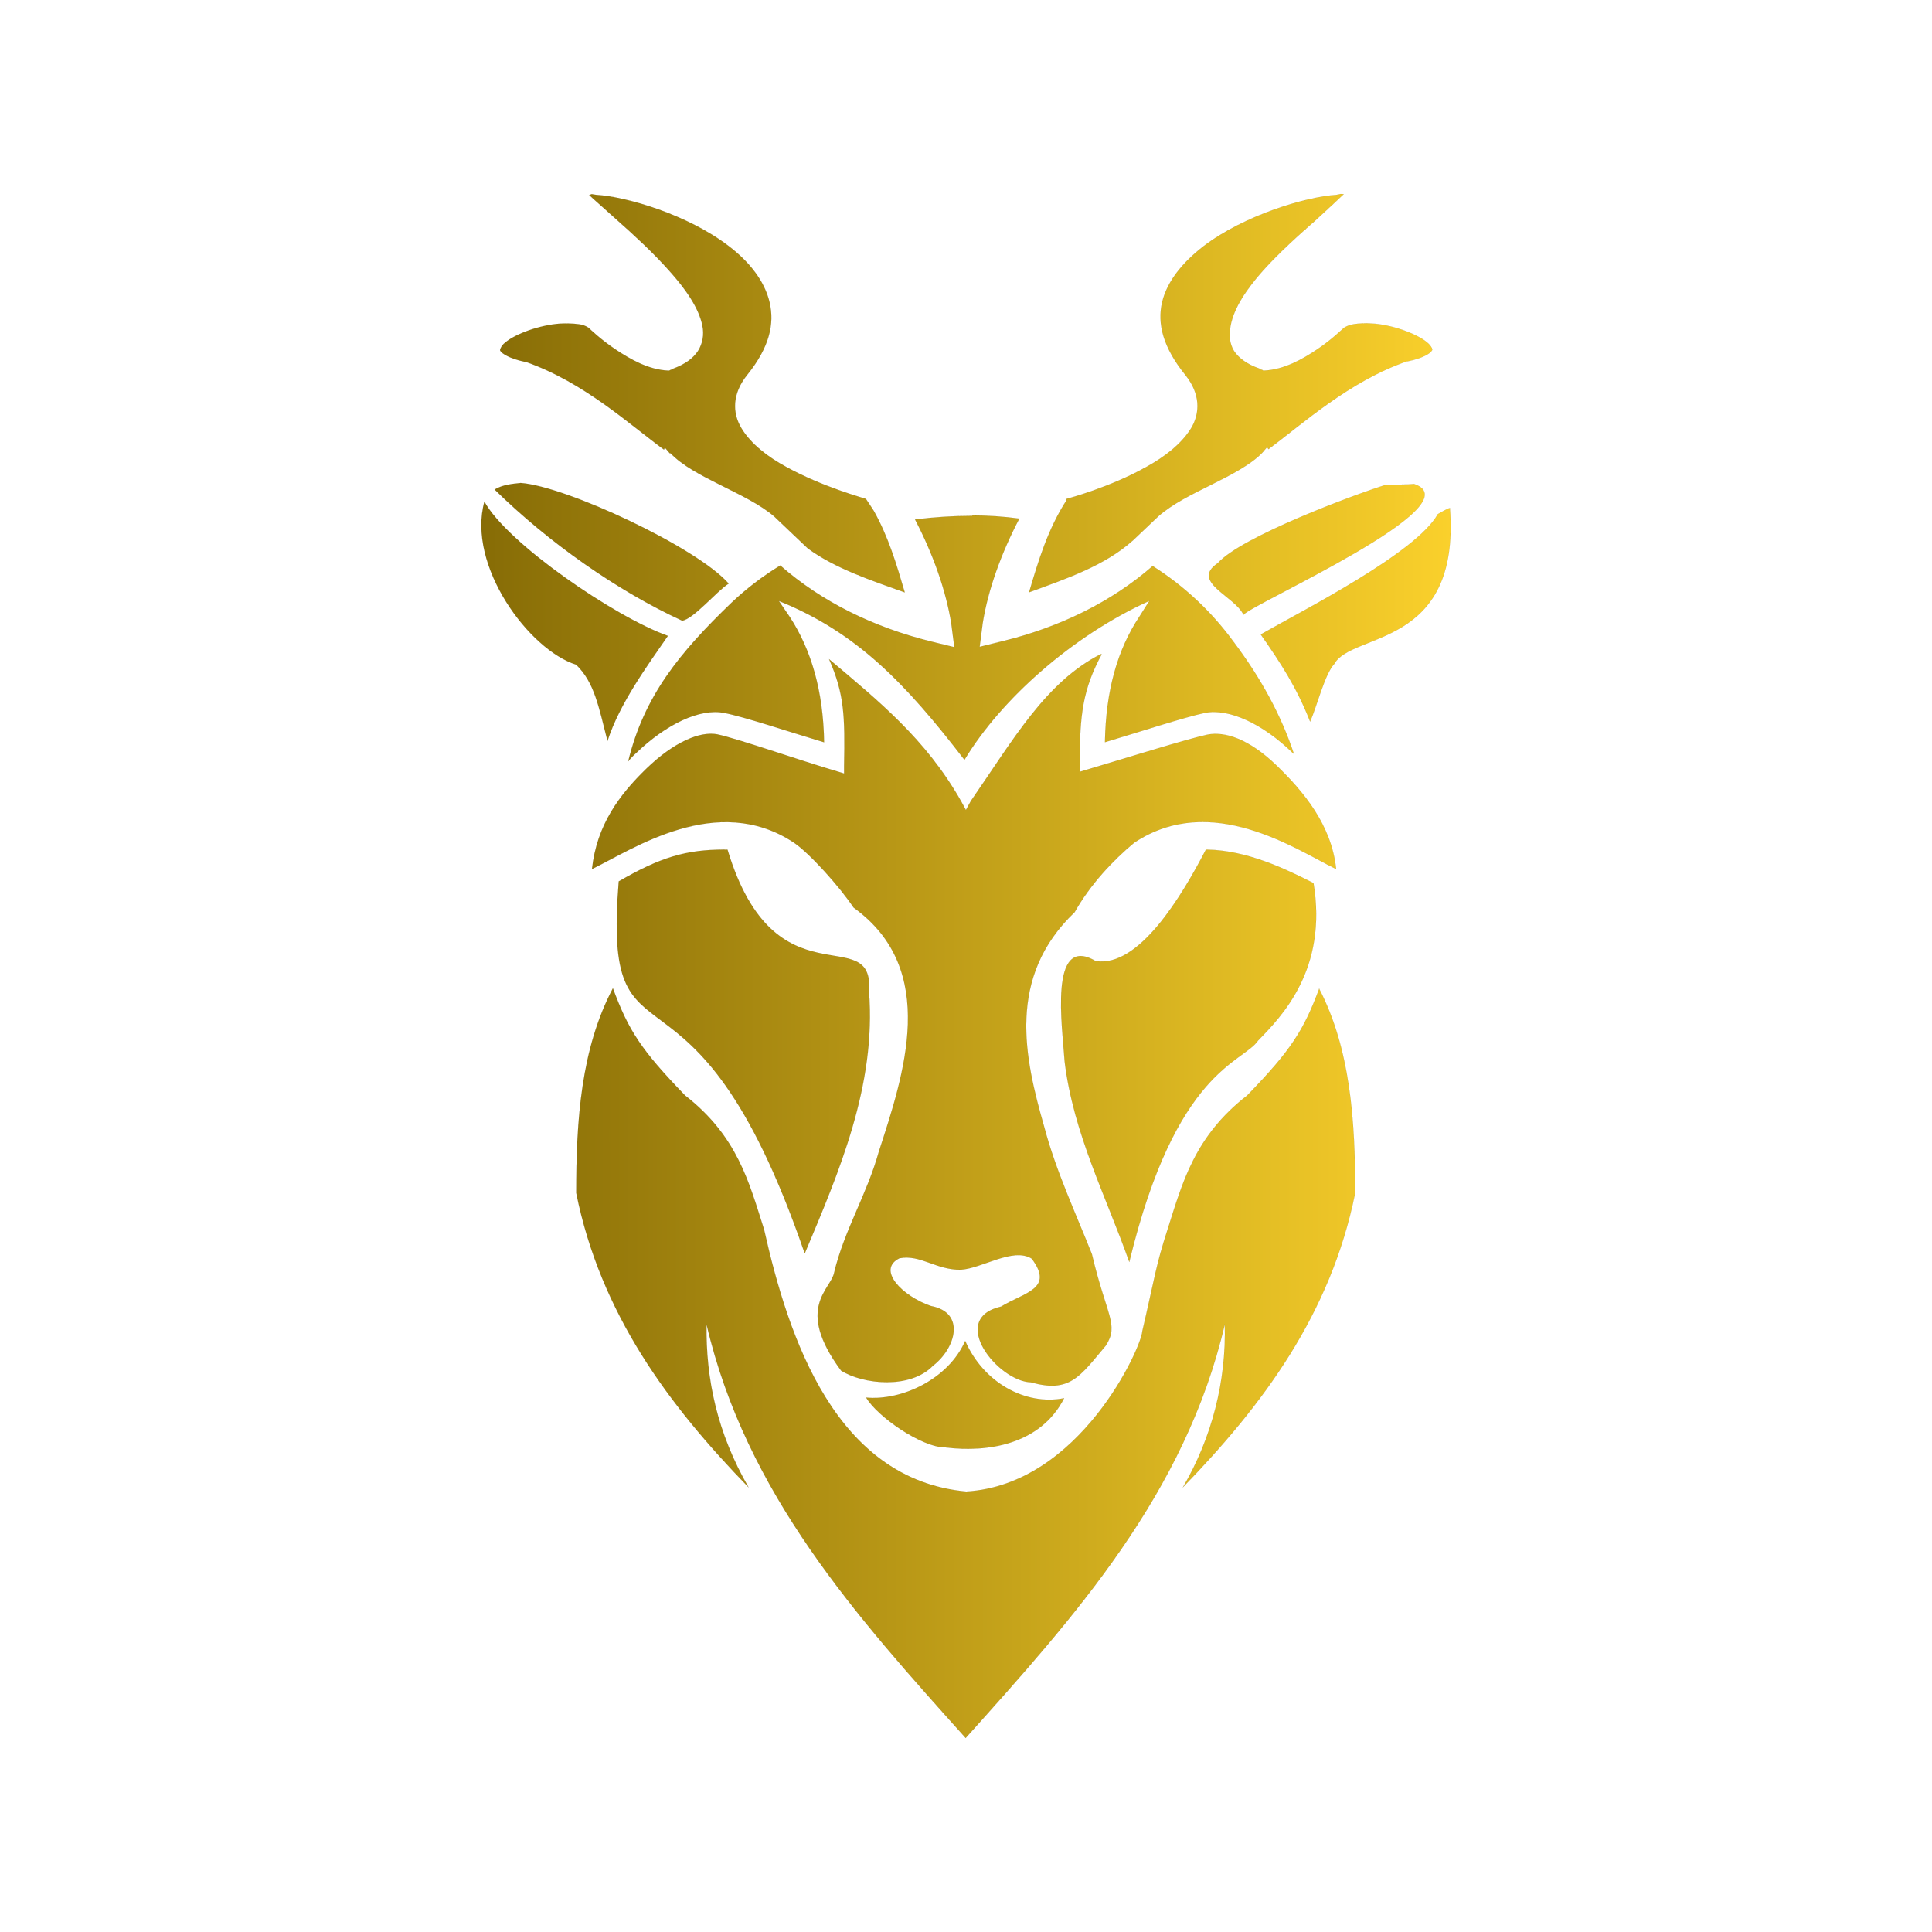
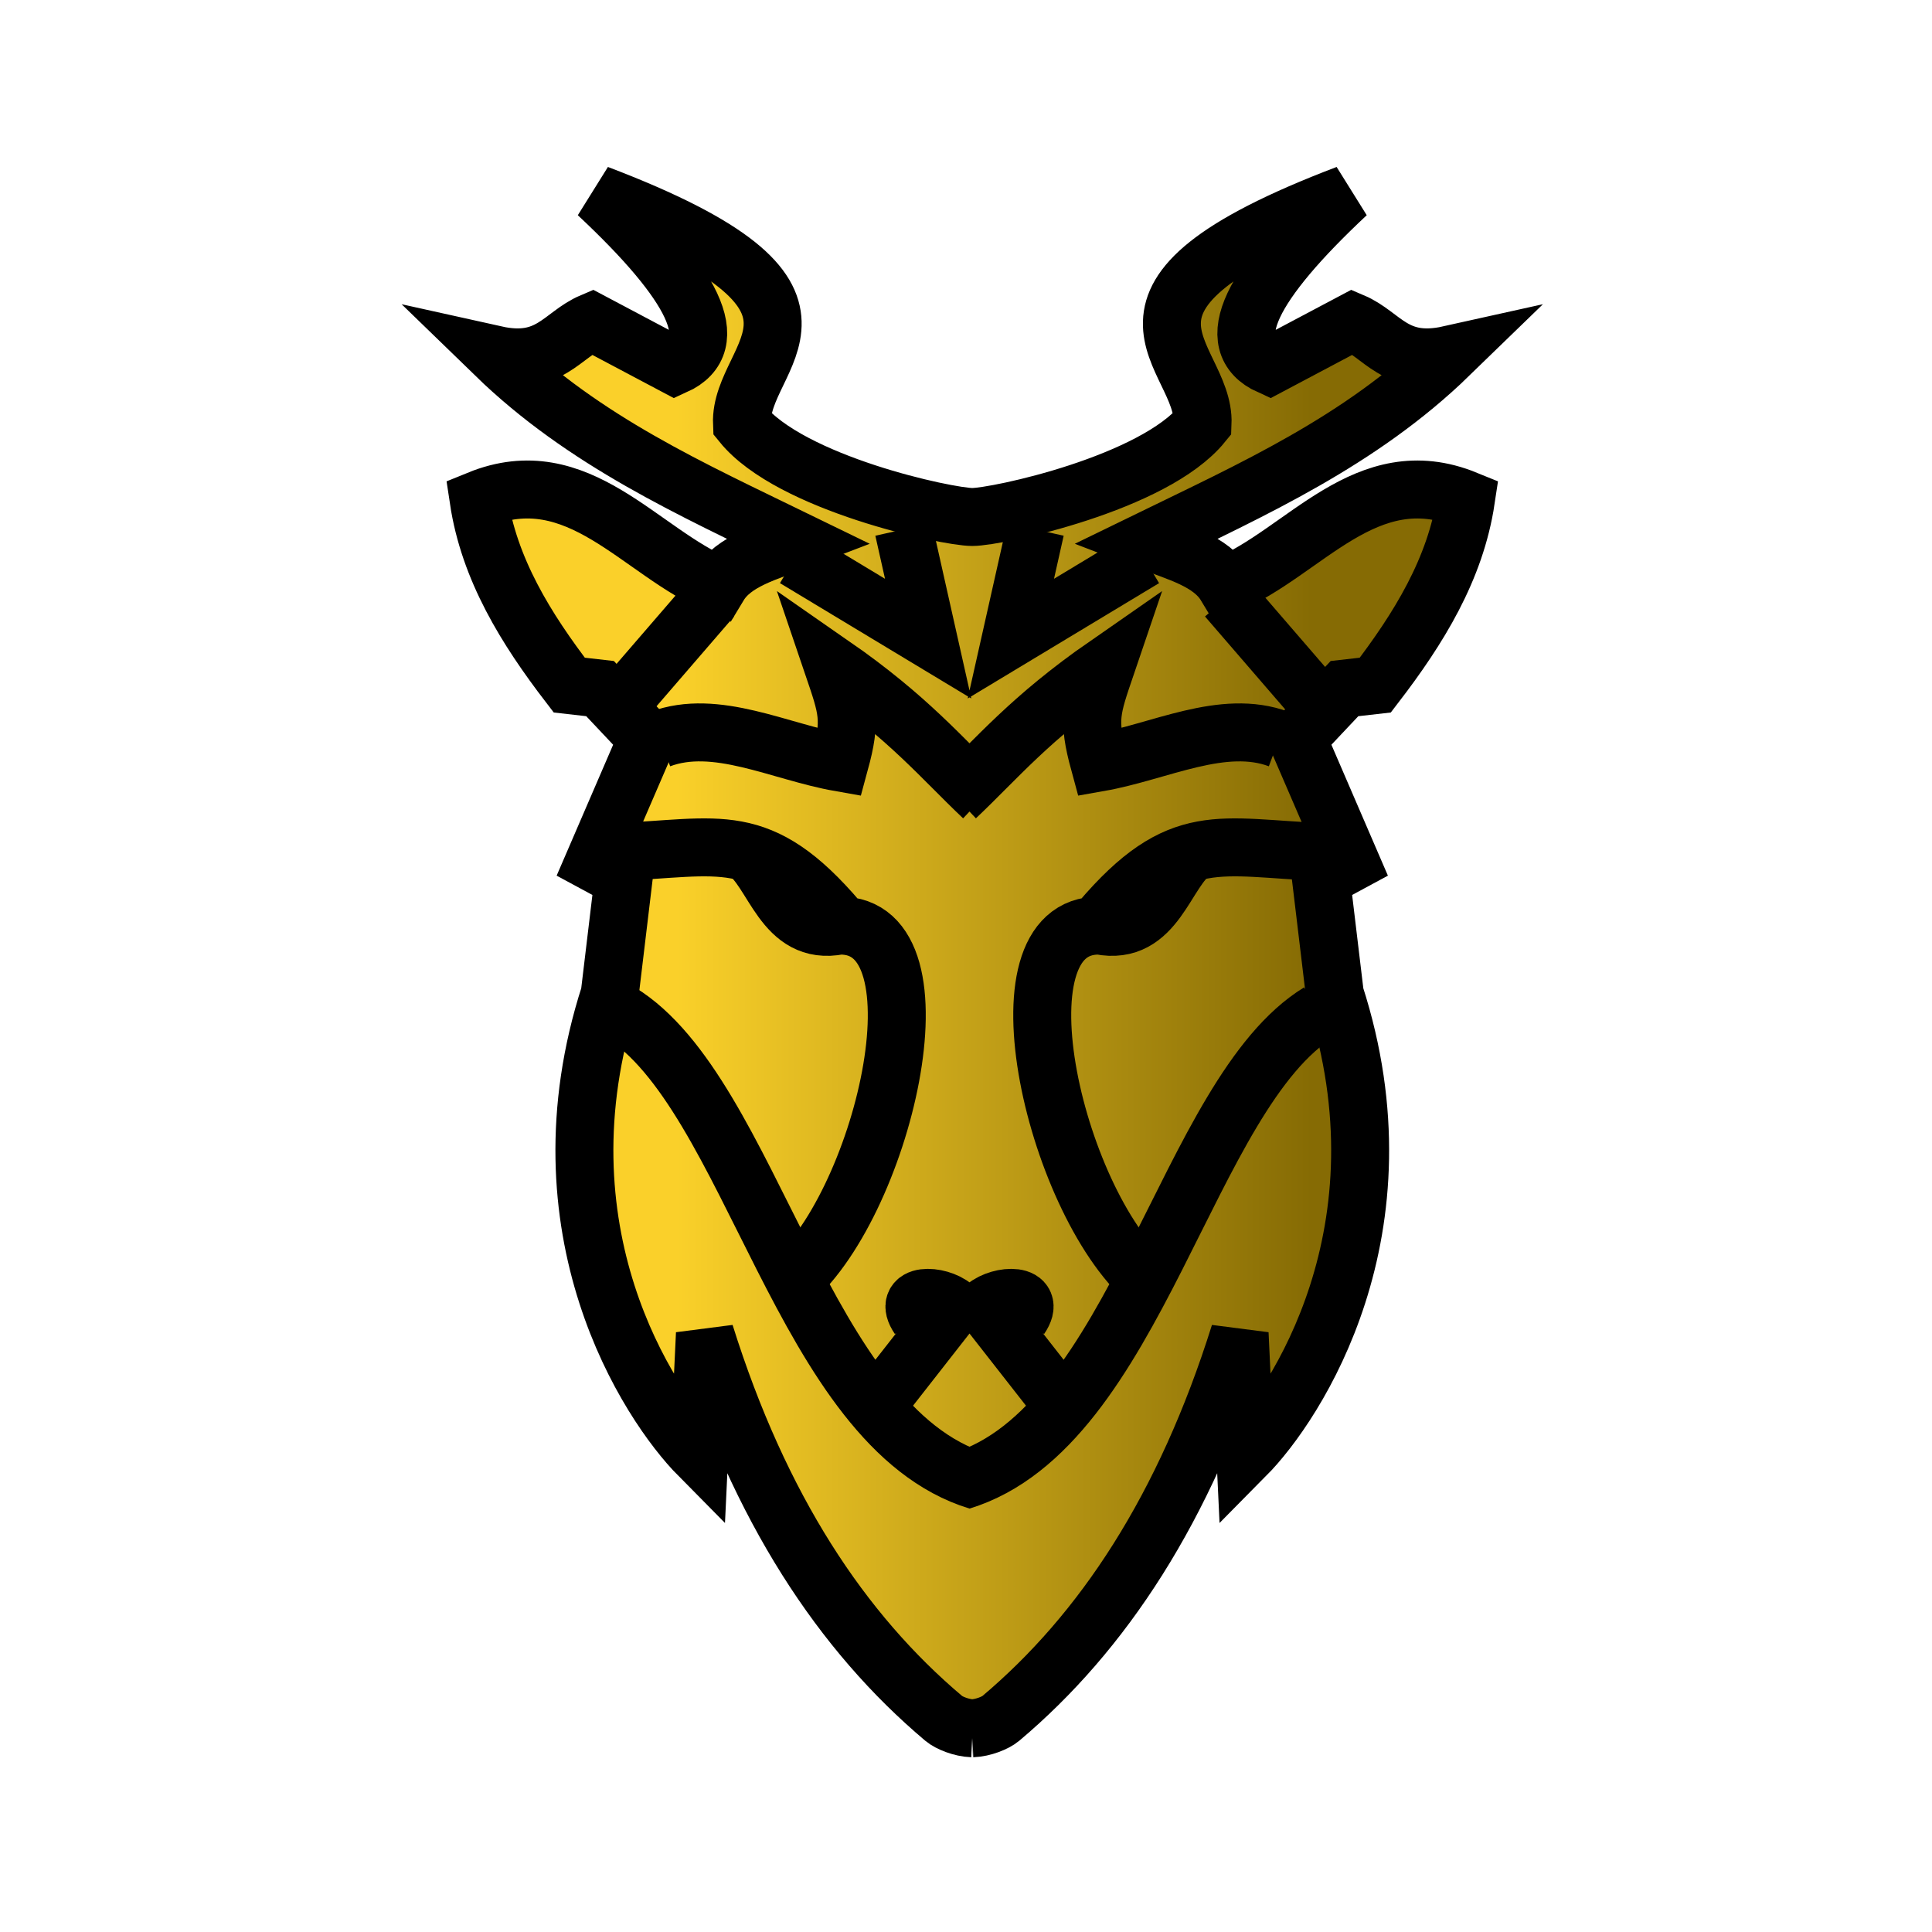
<svg xmlns="http://www.w3.org/2000/svg" xmlns:xlink="http://www.w3.org/1999/xlink" height="100mm" width="100mm" version="1.1" id="svg3" xml:space="preserve">
  <defs id="defs3">
-     <linearGradient id="linearGradient82">
-       <stop style="stop-color:#fad028;stop-opacity:1;" offset="0" id="stop82" />
-       <stop style="stop-color:#856a02;stop-opacity:1;" offset="1" id="stop83" />
+     <linearGradient id="linearGradient94">
+       <stop style="stop-color:#fad028;stop-opacity:1;" offset="0" id="stop94" />
+       <stop style="stop-color:#856a02;stop-opacity:1;" offset="1" id="stop97" />
    </linearGradient>
-     <linearGradient xlink:href="#linearGradient82" id="linearGradient83" x1="14.667" y1="24.614" x2="37.491" y2="24.614" gradientUnits="userSpaceOnUse" />
-     <linearGradient xlink:href="#linearGradient82" id="linearGradient19" gradientUnits="userSpaceOnUse" x1="14.667" y1="24.614" x2="37.491" y2="24.614" />
+     <linearGradient xlink:href="#linearGradient94" id="linearGradient102" x1="520.929" y1="577.283" x2="645.071" y2="577.283" gradientUnits="userSpaceOnUse" gradientTransform="translate(-388.5558,-389.0651)" />
  </defs>
-   <g opacity="0.99" id="g2-361" transform="matrix(8.308312,0,0,-8.308312,-27.69803,393.4813)" style="fill:url(#linearGradient83);stroke:#000000;stroke-width:0.001;stroke-dasharray:none;stroke-opacity:1">
-     <path d="m 17.255,9.363 -0.07,0.004 v 10e-4 c 0.154,0.144 0.346,0.327 0.662,0.615 0.394,0.345 0.855,0.758 1.243,1.19 0.384,0.433 0.681,0.874 0.758,1.292 0.04,0.211 0.03,0.413 -0.08,0.595 -0.115,0.173 -0.317,0.317 -0.595,0.413 v 0.016 c -0.01,0.004 -0.03,0.004 -0.07,0.016 l -0.02,0.016 h -0.03 c -0.461,-0.02 -0.903,-0.269 -1.243,-0.499 -0.345,-0.23 -0.595,-0.48 -0.633,-0.509 -0.07,-0.044 -0.148,-0.073 -0.23,-0.084 -0.137,-0.02 -0.276,-0.026 -0.414,-0.016 -0.47,0.021 -1.065,0.24 -1.308,0.442 -0.047,0.037 -0.086,0.082 -0.115,0.134 -0.01,0.032 -0.02,0.037 0,0.064 0.03,0.055 0.192,0.173 0.566,0.25 h 0.02 c 1.374,0.48 2.45,1.47 3.262,2.07 l 0.03,-0.05 0.116,0.135 c 0.268,0.278 0.73,0.518 1.192,0.748 0.46,0.23 0.921,0.452 1.257,0.75 l 0.596,0.566 v -10e-4 c 0.663,0.595 1.549,0.893 2.445,1.222 -0.221,-0.749 -0.442,-1.488 -0.884,-2.172 l 0.01,-0.007 c -0.005,-0.007 -0.008,-0.014 -0.01,-0.022 -0.05,-0.014 -1.011,-0.268 -1.87,-0.748 -0.441,-0.24 -0.835,-0.548 -1.06,-0.912 -0.22,-0.365 -0.22,-0.816 0.135,-1.258 0.528,-0.653 0.662,-1.21 0.547,-1.706 -0.115,-0.5 -0.49,-0.95 -0.977,-1.326 -0.972,-0.739 -2.43,-1.165 -3.13,-1.208 z m 17.633,0.004 -0.096,0.016 c -0.7,0.04 -2.157,0.461 -3.129,1.209 -0.49,0.374 -0.844,0.826 -0.96,1.325 -0.116,0.499 -0.002,1.05 0.527,1.706 0.356,0.441 0.356,0.893 0.135,1.258 -0.221,0.365 -0.615,0.672 -1.06,0.912 -0.854,0.47 -1.82,0.73 -1.87,0.75 -0.05,0.07 -0.106,0.162 -0.183,0.278 l -0.002,0.003 c -0.345,0.614 -0.537,1.265 -0.73,1.921 0.807,-0.288 1.644,-0.566 2.286,-1.038 l 0.002,-0.002 0.777,-0.739 c 0.327,-0.288 0.816,-0.518 1.275,-0.749 0.46,-0.23 0.903,-0.46 1.175,-0.748 h 0.02 l 0.115,-0.135 0.02,0.05 c 0.816,-0.596 1.889,-1.592 3.263,-2.07 h 0.02 c 0.364,-0.078 0.528,-0.193 0.566,-0.25 0.02,-0.026 0.01,-0.032 0,-0.064 -0.023,-0.054 -0.059,-0.1 -0.106,-0.135 -0.24,-0.21 -0.835,-0.422 -1.307,-0.45 -0.144,-0.008 -0.289,-0.003 -0.432,0.015 -0.082,0.009 -0.161,0.038 -0.23,0.084 -0.03,0.03 -0.288,0.279 -0.634,0.51 -0.346,0.23 -0.778,0.48 -1.242,0.498 h -0.02 l -0.03,-0.016 c -0.04,-0.015 -0.06,-0.014 -0.07,-0.016 v -0.016 c -0.28,-0.105 -0.462,-0.24 -0.577,-0.412 -0.112,-0.177 -0.149,-0.391 -0.105,-0.596 0.08,-0.412 0.393,-0.864 0.777,-1.29 0.384,-0.433 0.835,-0.846 1.225,-1.192 0.307,-0.279 0.51,-0.451 0.663,-0.595 -0.01,-10e-4 -0.02,-0.016 -0.03,-0.016 h -0.02 V 9.369 Z m 1.682,6.8 c -1.072,0.075 -4.153,1.515 -4.904,2.37 0.288,0.182 0.835,0.844 1.098,0.873 1.522,-0.701 3.142,-1.839 4.415,-3.088 -0.192,-0.115 -0.423,-0.134 -0.605,-0.153 z m -21.043,0.025 c -1.446,0.49 3.842,2.834 4.018,3.08 0.202,-0.441 1.259,-0.777 0.605,-1.217 -0.557,-0.624 -3.207,-1.61 -3.962,-1.845 -0.22,-0.007 -0.451,0.002 -0.662,-0.018 z m 21.893,0.413 h 10e-4 z m 0,0 c -0.537,0.983 -3.071,2.717 -4.322,3.163 0.49,0.71 1.138,1.594 1.422,2.474 0.21,-0.816 0.307,-1.377 0.739,-1.796 1.103,-0.345 2.577,-2.325 2.159,-3.842 z m -22.736,0.154 v 0.001 c -0.25,3.315 2.312,2.91 2.725,3.672 0.221,0.23 0.413,1.013 0.567,1.355 0.317,-0.807 0.691,-1.378 1.163,-2.053 -1.009,-0.576 -3.66,-1.916 -4.17,-2.833 -0.061,-0.032 -0.222,-0.134 -0.289,-0.144 z m 11.249,0.173 c -0.371,3.26e-4 -0.742,0.025 -1.11,0.075 0.423,0.806 0.74,1.678 0.864,2.472 l 0.07,0.547 -0.547,-0.135 c -1.334,-0.326 -2.558,-0.921 -3.526,-1.768 -0.735,0.465 -1.377,1.064 -1.891,1.765 -0.672,0.892 -1.134,1.754 -1.436,2.66 0.01,-0.009 0.02,-0.017 0.03,-0.025 0.7,-0.682 1.498,-1.056 2.07,-0.941 0.49,0.105 1.517,0.441 2.35,0.69 -0.02,-1.196 -0.287,-2.173 -0.815,-2.964 l -0.23,-0.364 c 1.806,0.816 3.492,2.314 4.353,3.743 1.38,-1.792 2.527,-2.998 4.37,-3.741 l -0.249,0.364 c -0.518,0.788 -0.797,1.767 -0.816,2.964 0.835,-0.25 1.86,-0.595 2.351,-0.691 0.576,-0.116 1.371,0.268 2.07,0.94 0.07,0.063 0.134,0.125 0.192,0.202 -0.374,-1.542 -1.21,-2.562 -2.436,-3.741 -0.35,-0.331 -0.734,-0.624 -1.146,-0.874 -0.971,0.855 -2.204,1.458 -3.55,1.79 l -0.547,0.134 0.07,-0.547 c 0.125,-0.787 0.432,-1.651 0.855,-2.459 -0.449,-0.057 -0.901,-0.086 -1.354,-0.087 z m -3.051,3.268 -0.002,0.003 0.005,0.002 z m 0.003,0.005 c 0.432,0.797 0.528,1.421 0.509,2.58 v 0.182 l -0.163,-0.049 c -0.874,-0.259 -2.35,-0.72 -2.838,-0.825 -0.403,-0.079 -0.97,0.092 -1.63,0.73 -0.623,0.604 -1.29,1.388 -1.4,2.437 0.96,-0.47 2.937,-1.827 4.751,-0.624 0.5,0.412 1.042,0.99 1.406,1.638 1.612,1.538 1.179,3.437 0.72,5.045 -0.279,1.054 -0.74,2.032 -1.126,3.008 -0.346,1.465 -0.644,1.659 -0.327,2.153 0.615,0.73 0.845,1.122 1.764,0.864 0.768,-0.02 1.965,-1.495 0.7,-1.784 -0.547,-0.336 -1.256,-0.412 -0.72,-1.127 0.433,-0.278 1.17,0.23 1.67,0.26 0.577,0.01 0.951,-0.365 1.444,-0.27 0.547,0.27 -0.07,0.894 -0.74,1.124 -0.825,0.154 -0.585,0.994 -0.05,1.406 0.538,0.557 1.643,0.442 2.165,0.116 1.102,-1.488 0.23,-1.913 0.163,-2.311 -0.24,-1 -0.777,-1.852 -1.05,-2.84 -0.586,-1.807 -1.438,-4.29 0.594,-5.753 0.327,-0.49 1.028,-1.273 1.407,-1.53 1.815,-1.198 3.794,0.163 4.752,0.624 -0.115,-1.048 -0.653,-1.753 -1.273,-2.357 -0.662,-0.643 -1.278,-0.893 -1.678,-0.816 -0.49,0.105 -1.945,0.614 -2.823,0.873 l -0.163,0.05 v -0.183 c -0.02,-1.16 -0.01,-1.686 0.355,-2.511 -1.177,0.996 -2.28,1.883 -3.108,3.343 l -0.115,0.21 -0.115,-0.21 c -1.004,-1.452 -1.77,-2.806 -3.063,-3.461 z m 8.88,4.596 h -0.02 l -0.051,0.001 c -1.117,3.711 -3.458,1.65 -3.331,3.337 -0.173,2.22 0.71,4.26 1.513,6.172 2.661,-7.75 4.773,-3.864 4.38,-8.762 C 33.28,24.983 32.67,24.8 31.761,24.8 Z m -11.361,0 h -0.001 c -0.931,0.017 -1.824,0.442 -2.507,0.788 -0.336,2.027 0.748,3.139 1.305,3.707 0.355,0.528 1.936,0.672 3.033,5.215 0.547,-1.55 1.313,-3.018 1.522,-4.716 0.05,-0.797 0.384,-3.023 -0.73,-2.37 -1.02,0.163 -2.034,-1.54 -2.596,-2.625 h -0.022 z m -2.635,3.263 h 0.001 z m 0,0 c -0.739,1.426 -0.854,3.099 -0.854,4.821 0.576,2.851 2.174,4.992 4.058,6.933 -0.682,-1.162 -1.024,-2.492 -0.988,-3.839 0.932,3.99 3.526,6.87 6.101,9.74 v -0.008 0.009 c 2.576,-2.87 5.17,-5.75 6.102,-9.74 0.02,1.279 -0.25,2.559 -0.99,3.838 1.885,-1.94 3.483,-4.082 4.059,-6.933 0,-1.722 -0.115,-3.396 -0.864,-4.82 -0.365,0.987 -0.663,1.453 -1.7,2.524 -1.238,0.966 -1.504,2.044 -1.86,3.157 -0.579,2.577 -1.686,5.883 -4.758,6.17 -2.687,-0.159 -4.131,-3.411 -4.146,-3.769 -0.298,-1.281 -0.317,-1.539 -0.596,-2.4 -0.355,-1.113 -0.633,-2.192 -1.875,-3.158 -1.04,-1.071 -1.332,-1.537 -1.7,-2.525 z m 8.329,8.304 c -0.423,0.978 -1.416,1.532 -2.33,1.35 0.557,1.094 1.804,1.281 2.786,1.16 0.576,0.004 1.624,-0.739 1.876,-1.175 -0.836,0.079 -1.939,-0.432 -2.333,-1.335 z" style="fill:url(#linearGradient19);fill-opacity:0.992;stroke:#000000;stroke-width:0.001;stroke-dasharray:none;stroke-opacity:1" transform="rotate(180,26.079,26.078)" id="path2-3" />
+   <path style="fill:url(#linearGradient102);fill-opacity:0.992;stroke:#000000;stroke-width:11.339;stroke-opacity:1" d="m 190.204,338.1 c -2.156,-0.073 -4.572,-1.08 -5.556,-1.909 -20.003,-16.854 -36.028,-41.128 -46.744,-75.304 l -1.13,23.887 C 126.839,274.737 104.407,240.593 119.272,194.527 l 2.707,-22.604 -5.821,-3.143 10.471,-24.264 -9.242,-9.807 -6.027,-0.686 C 102.852,122.941 95.676,111.337 93.63,97.73 c 19.517,-7.964 31.565,10.369 46.999,16.779 2.887,-4.784 9.443,-6.474 15.319,-8.738 C 135.293,95.71 114.322,86.325 96.879,69.391 c 10.647,2.365 12.995,-3.888 18.935,-6.412 l 16.199,8.586 c 9.706,-4.377 3.655,-16.049 -15.102,-33.603 54.225,20.622 27.661,31.139 28.241,44.902 9.51,11.706 40.155,18.274 45.052,18.274 4.897,0 35.542,-6.569 45.052,-18.274 0.58,-13.762 -25.984,-24.28 28.241,-44.902 -18.756,17.554 -24.807,29.225 -15.102,33.603 l 16.199,-8.586 c 5.94,2.524 8.288,8.778 18.935,6.412 -17.444,16.934 -38.414,26.319 -59.069,36.38 5.876,2.264 12.433,3.954 15.319,8.738 15.434,-6.41 27.482,-24.744 46.999,-16.779 -2.046,13.607 -9.222,25.211 -17.731,36.294 l -6.027,0.686 -9.242,9.807 10.471,24.264 -5.821,3.143 2.707,22.604 c 14.865,46.066 -7.567,80.211 -17.503,90.246 l -1.13,-23.887 c -10.716,34.176 -26.74,58.45 -46.744,75.304 -0.983,0.828 -3.399,1.835 -5.556,1.909 z" id="path67" />
+   <g id="g60" transform="translate(-388.5558,-389.0651)">
+     <path style="fill:none;stroke:#000000;stroke-width:11.339" d="m 509.81,587.062 c 25.98,15.902 35.632,81.18 70.066,91.704 M 646.628,587.062 c -25.98,15.902 -35.632,81.18 -70.066,91.704" id="path41" />
+     <path style="fill:none;stroke:#000000;stroke-width:11.339" d="m 542.583,640.457 c 18.493,-14.71 31.966,-70.663 10.164,-70.32 -11.054,2.201 -12.737,-10.746 -18.386,-14.52 l 18.252,13.607 C 537.091,550.979 529.333,554.968 509.234,555.729 m 104.621,84.728 c -18.493,-14.71 -31.966,-70.663 -10.164,-70.32 11.054,2.201 12.737,-10.746 18.386,-14.52 l -18.252,13.607 c 15.522,-18.246 23.281,-14.256 43.379,-13.495" id="path45" />
+     <path style="fill:none;stroke:#000000;stroke-width:11.339" d="m 517.671,533.664 c 10.961,-4.111 23.377,2.485 35.179,4.563 2.308,-8.482 1.554,-10.356 -1.404,-19.059 14.944,10.374 21.342,18.232 29.416,25.865 M 638.767,533.664 c -10.961,-4.111 -23.377,2.485 -35.179,4.563 -2.308,-8.482 -1.554,-10.356 1.404,-19.059 -14.944,10.374 -21.342,18.232 -29.416,25.865" id="path46" />
+     <path style="fill:none;stroke:#000000;stroke-width:11.339" d="m 565.329,492.626 4.8,21.373 -26.069,-15.715 m 47.049,-5.658 -4.8,21.373 26.069,-15.715" id="path57" />
+     <path style="fill:none;stroke:#000000;stroke-width:11.339" d="m 527.86,505.961 -16.479,19.089 m 117.196,-19.089 16.479,19.089" id="path59" />
+     <path style="fill:none;stroke:#000000;stroke-width:11.339" d="m 561.286,662.378 13.832,-17.677 c -2.937,-2.477 -10.158,-2.761 -6.814,2.138 m 26.847,15.539 -13.832,-17.677 c 2.937,-2.477 10.158,-2.761 6.814,2.138" id="path60" />
  </g>
</svg>
